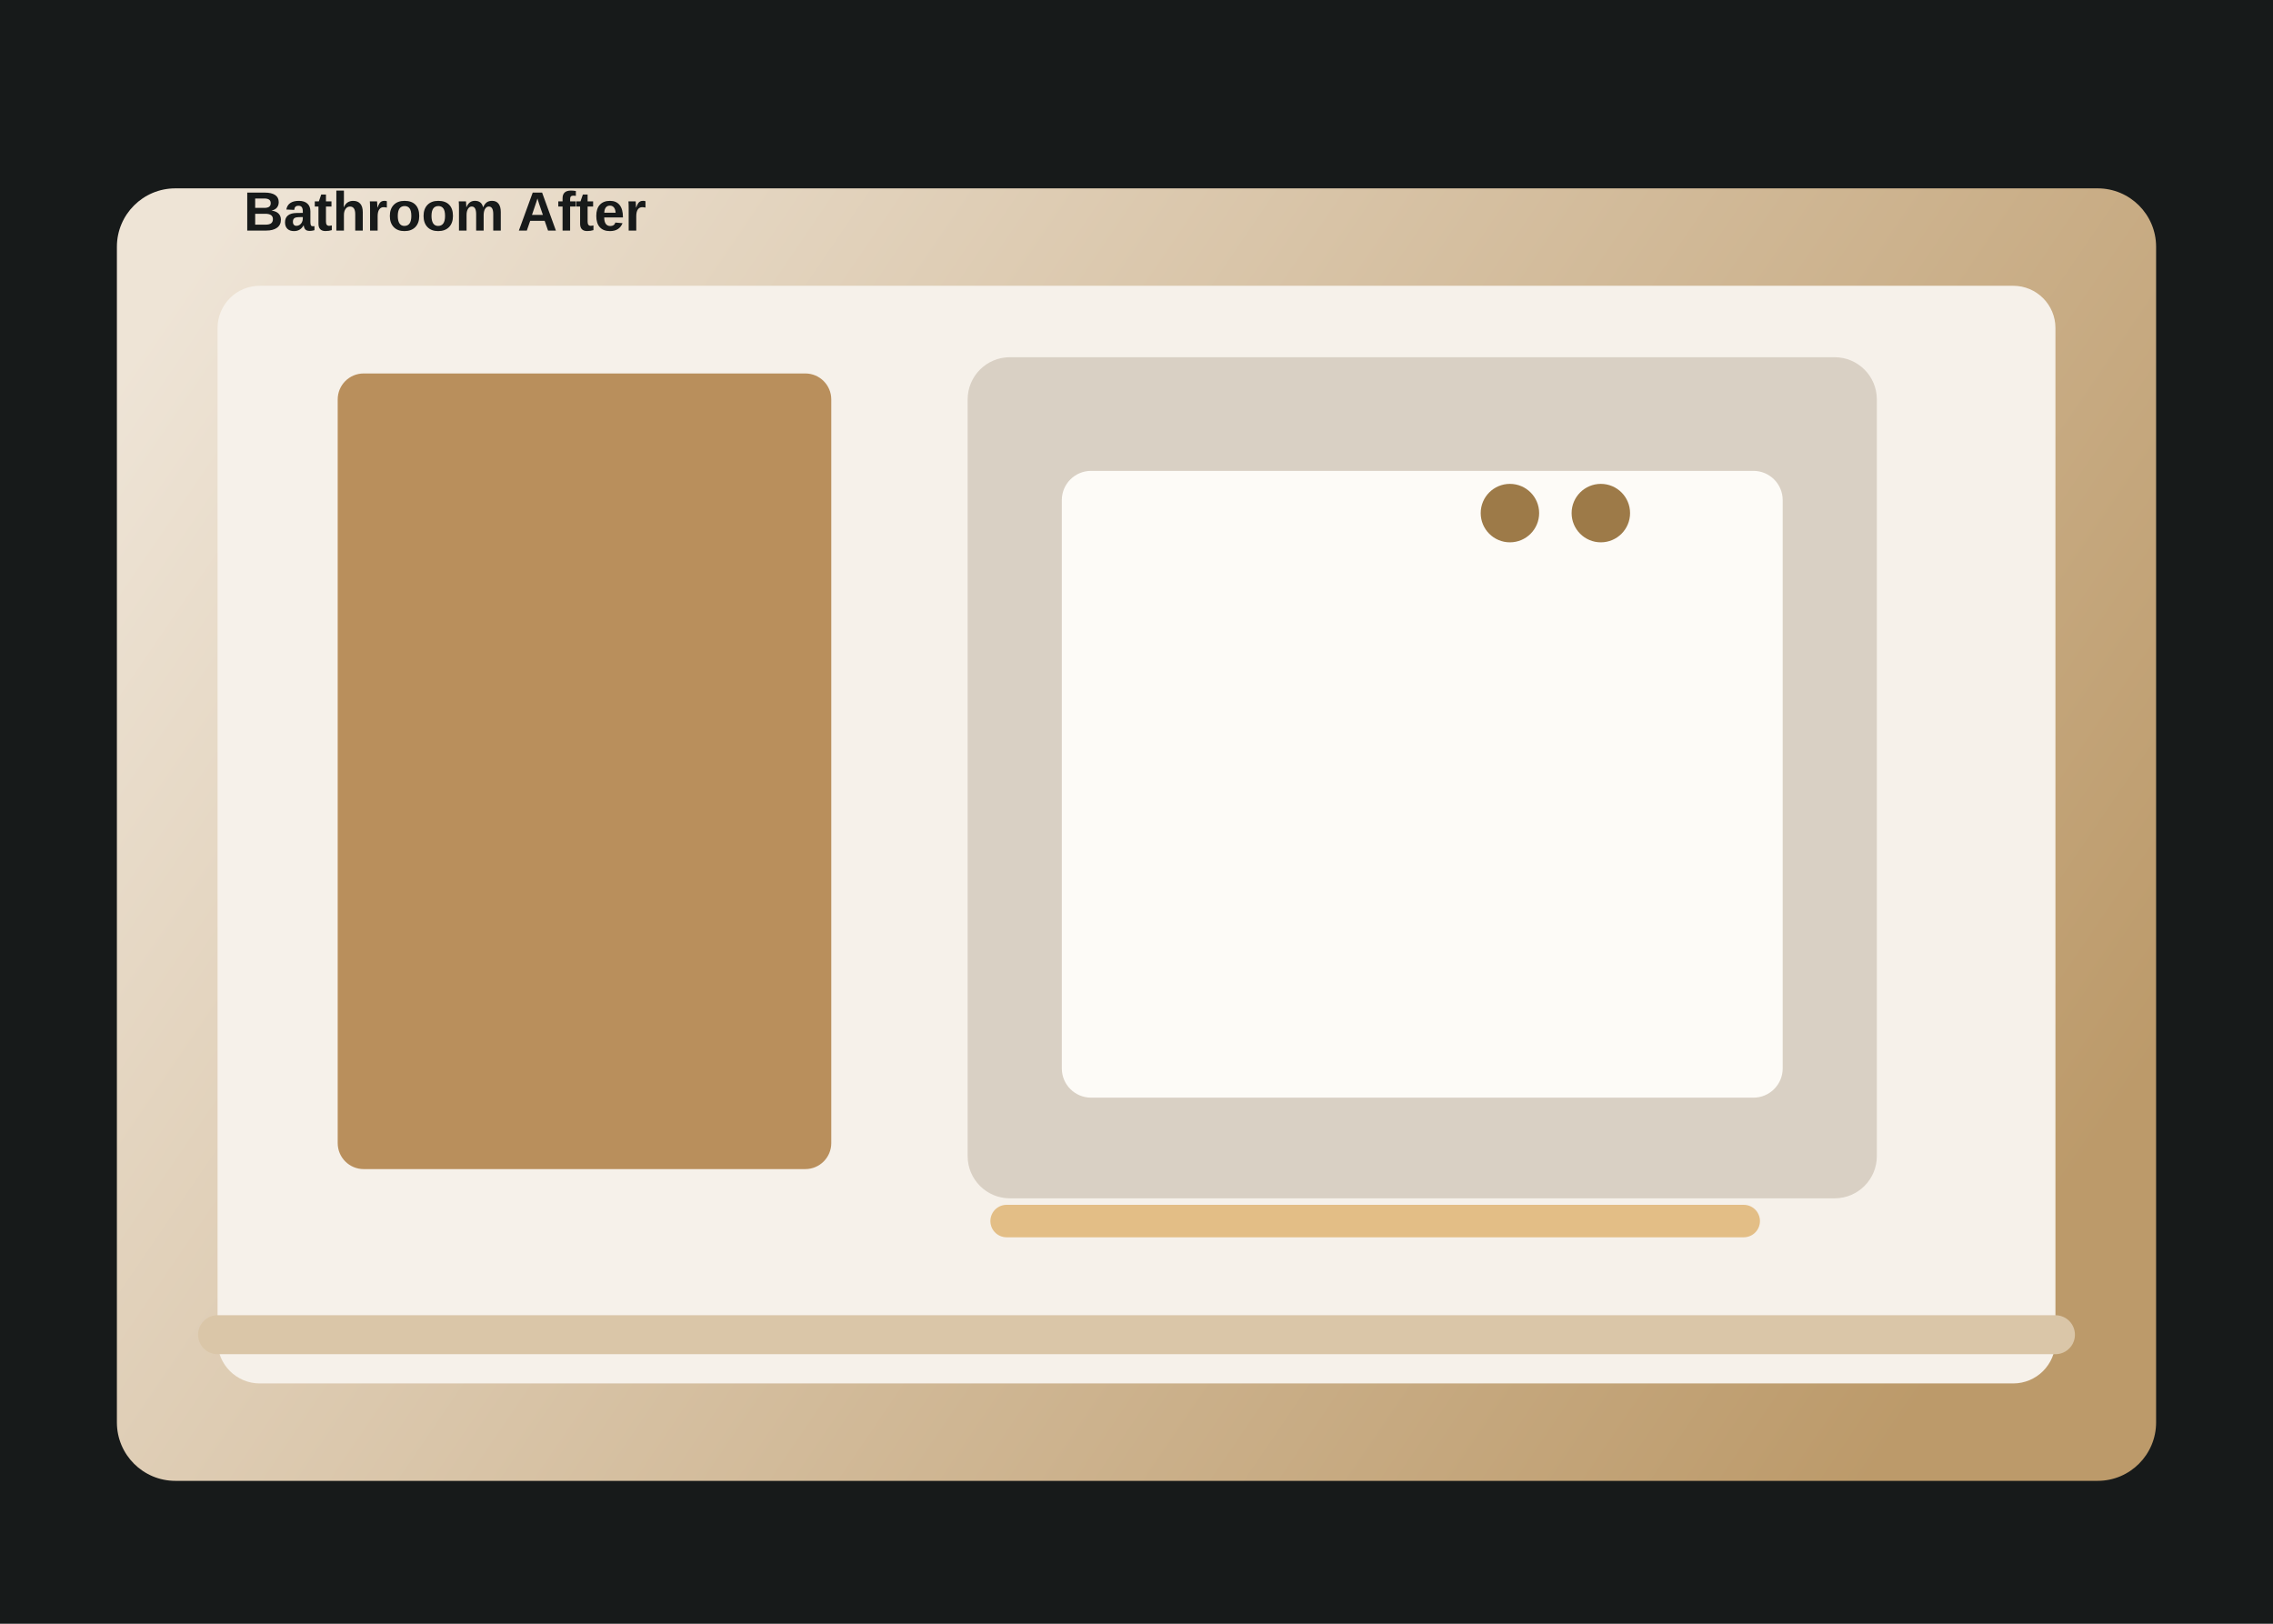
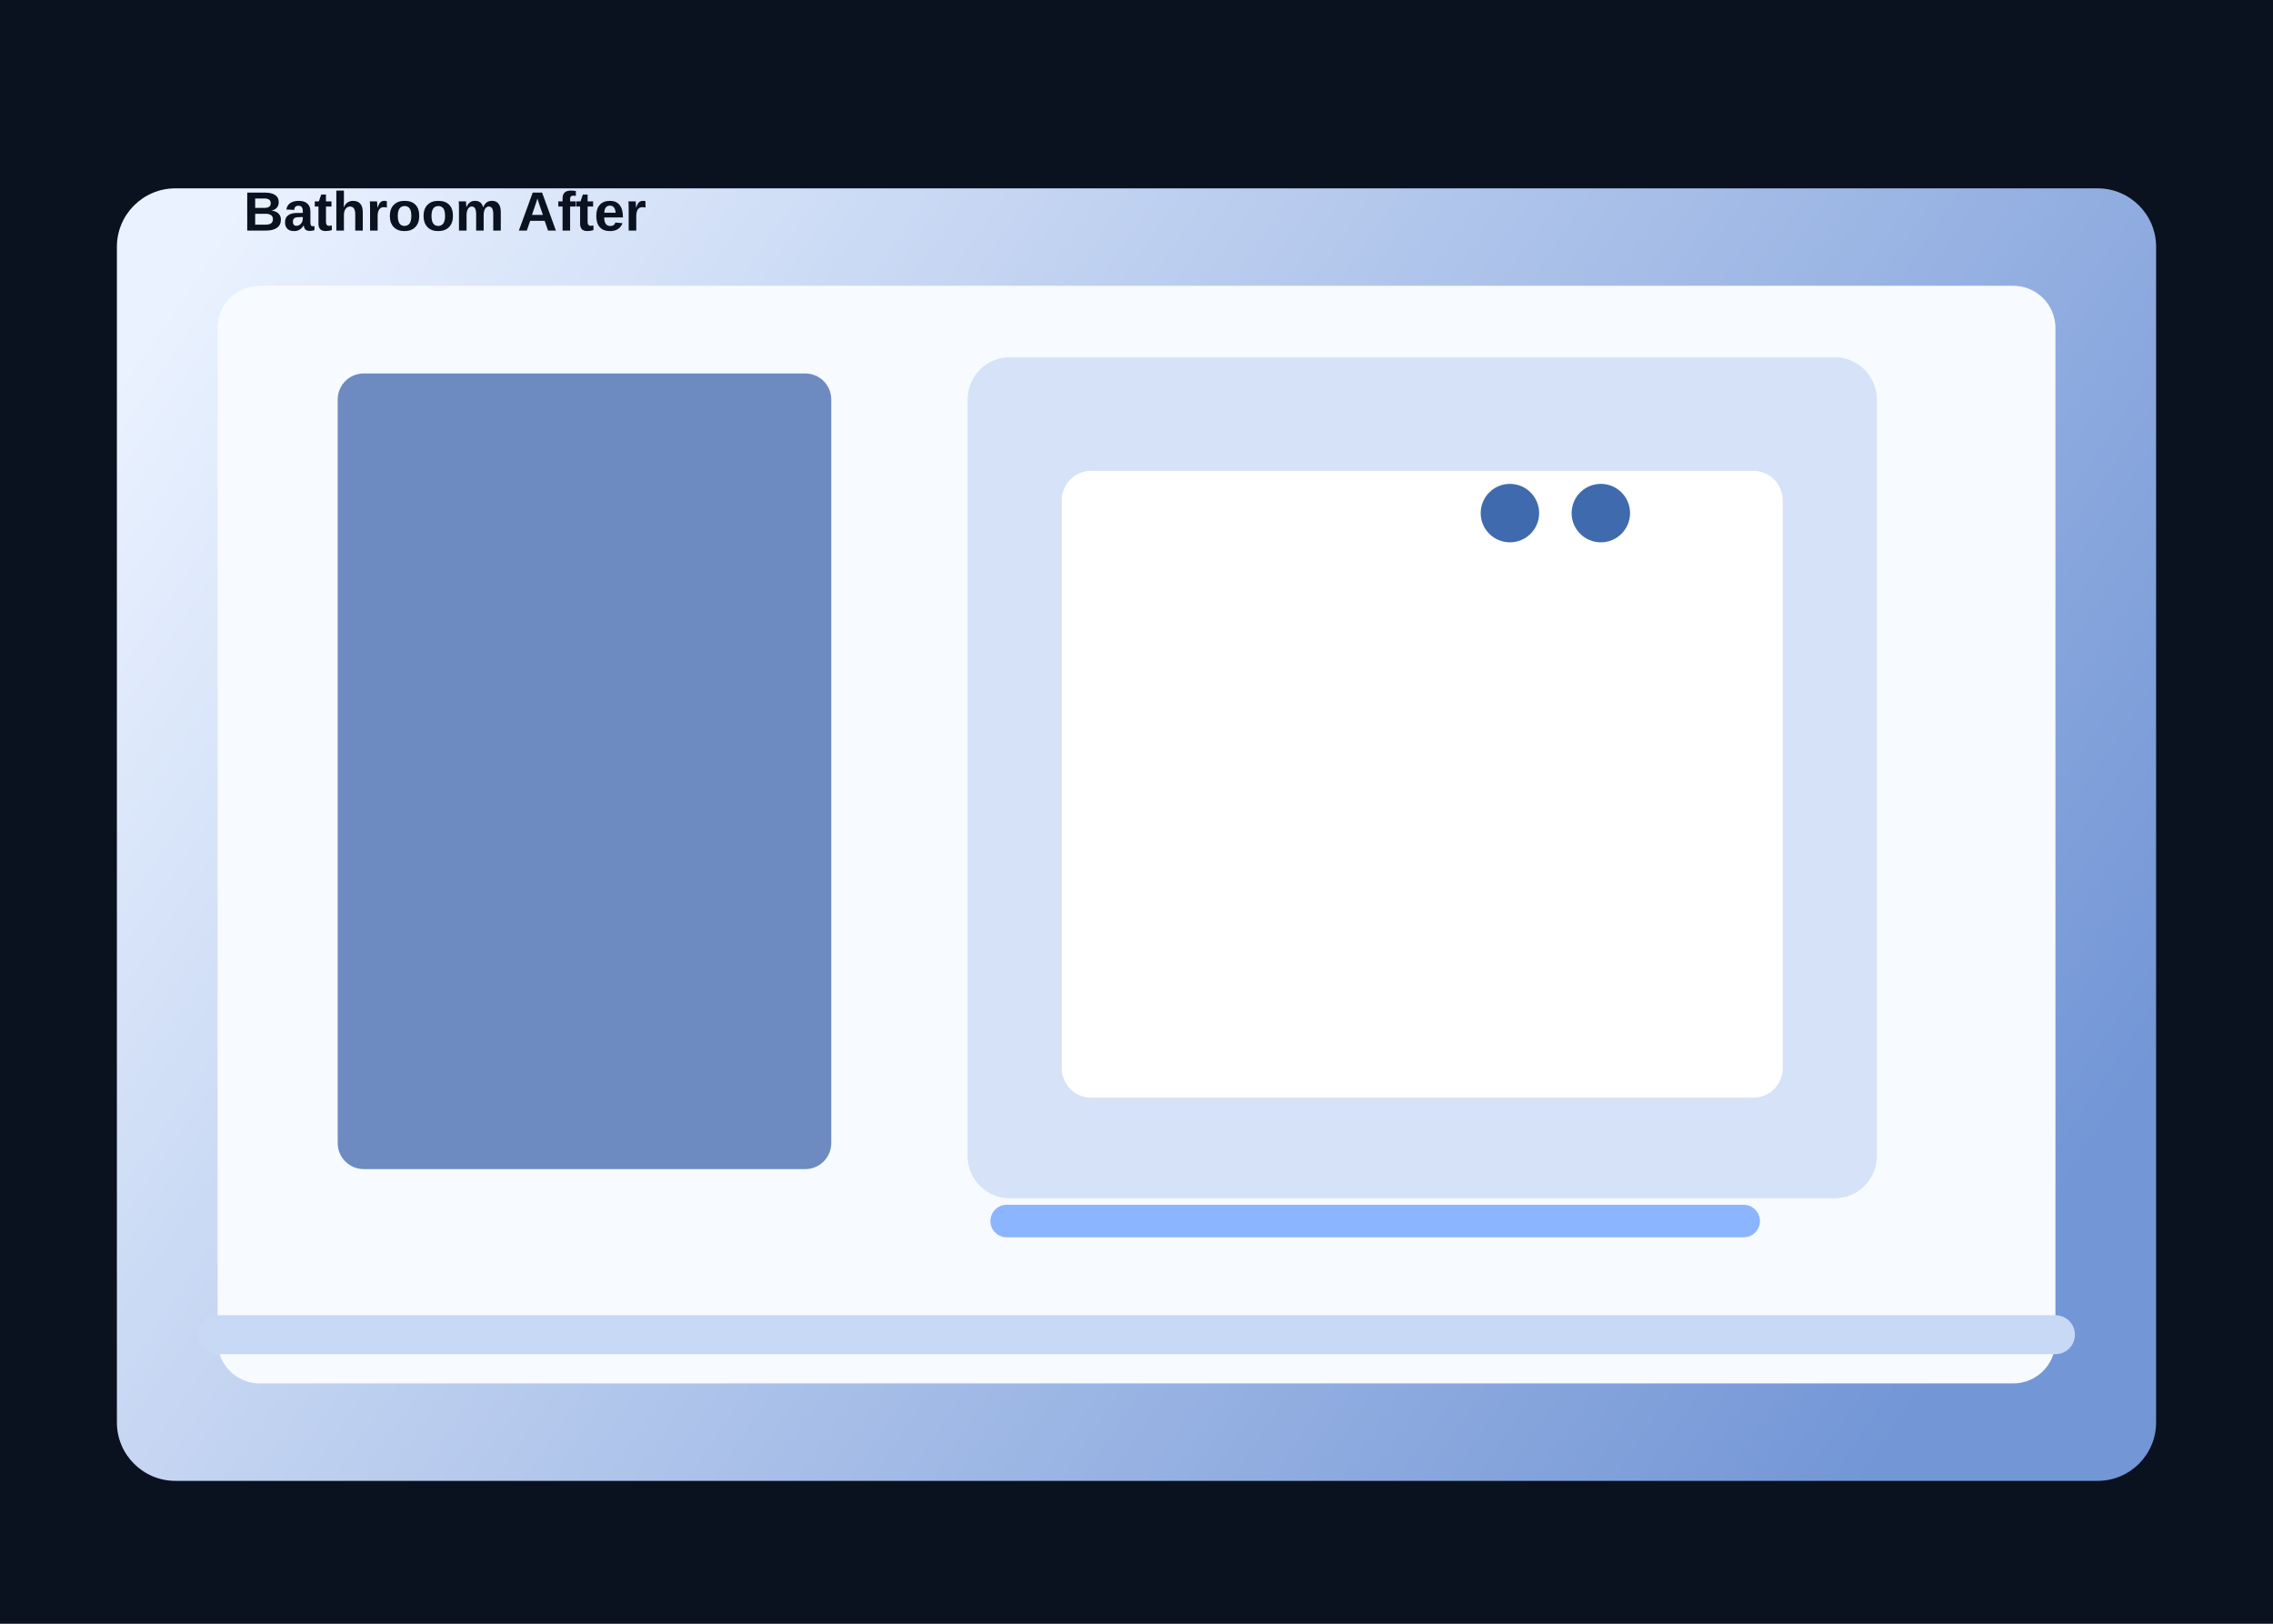
<svg xmlns="http://www.w3.org/2000/svg" width="1400" height="1000" viewBox="0 0 1400 1000" fill="none">
  <defs>
    <linearGradient id="bath-bg" x1="140" y1="132" x2="1194" y2="850" gradientUnits="userSpaceOnUse">
-       <stop stop-color="#EEE4D6" />
-       <stop offset="1" stop-color="#BC9A6A" />
+       <stop stop-color="#EAF2FF" />
+       <stop offset="1" stop-color="#7396D6" />
    </linearGradient>
  </defs>
-   <rect width="1400" height="1000" fill="#171A1A" />
+   <rect width="1400" height="1000" fill="#0A1220" />
  <rect x="72" y="116" width="1256" height="796" rx="36" fill="url(#bath-bg)" />
-   <rect x="134" y="176" width="1132" height="676" rx="26" fill="#F6F1EA" />
-   <rect x="208" y="230" width="304" height="490" rx="16" fill="#B98F5C" />
-   <rect x="596" y="220" width="560" height="518" rx="26" fill="#D9D0C4" />
-   <rect x="654" y="290" width="444" height="386" rx="18" fill="#FDFBF7" />
-   <path d="M620 752H1074" stroke="#E3BE86" stroke-width="20" stroke-linecap="round" />
-   <path d="M134 822H1266" stroke="#DAC6A8" stroke-width="24" stroke-linecap="round" />
-   <circle cx="930" cy="316" r="18" fill="#9D7A48" />
-   <circle cx="986" cy="316" r="18" fill="#9D7A48" />
-   <text x="150" y="142" fill="#171A1A" font-family="Sora, Arial, sans-serif" font-size="34" font-weight="700">Bathroom After</text>
+   <rect x="134" y="176" width="1132" height="676" rx="26" fill="#F7FBFF" />
+   <rect x="208" y="230" width="304" height="490" rx="16" fill="#6D8BC1" />
+   <rect x="596" y="220" width="560" height="518" rx="26" fill="#D5E2F7" />
+   <rect x="654" y="290" width="444" height="386" rx="18" fill="#FFFFFF" />
+   <path d="M620 752H1074" stroke="#8CB5FF" stroke-width="20" stroke-linecap="round" />
+   <path d="M134 822H1266" stroke="#C8D9F6" stroke-width="24" stroke-linecap="round" />
+   <circle cx="930" cy="316" r="18" fill="#406AAE" />
+   <circle cx="986" cy="316" r="18" fill="#406AAE" />
+   <text x="150" y="142" fill="#0A1220" font-family="Sora, Arial, sans-serif" font-size="34" font-weight="700">Bathroom After</text>
</svg>
